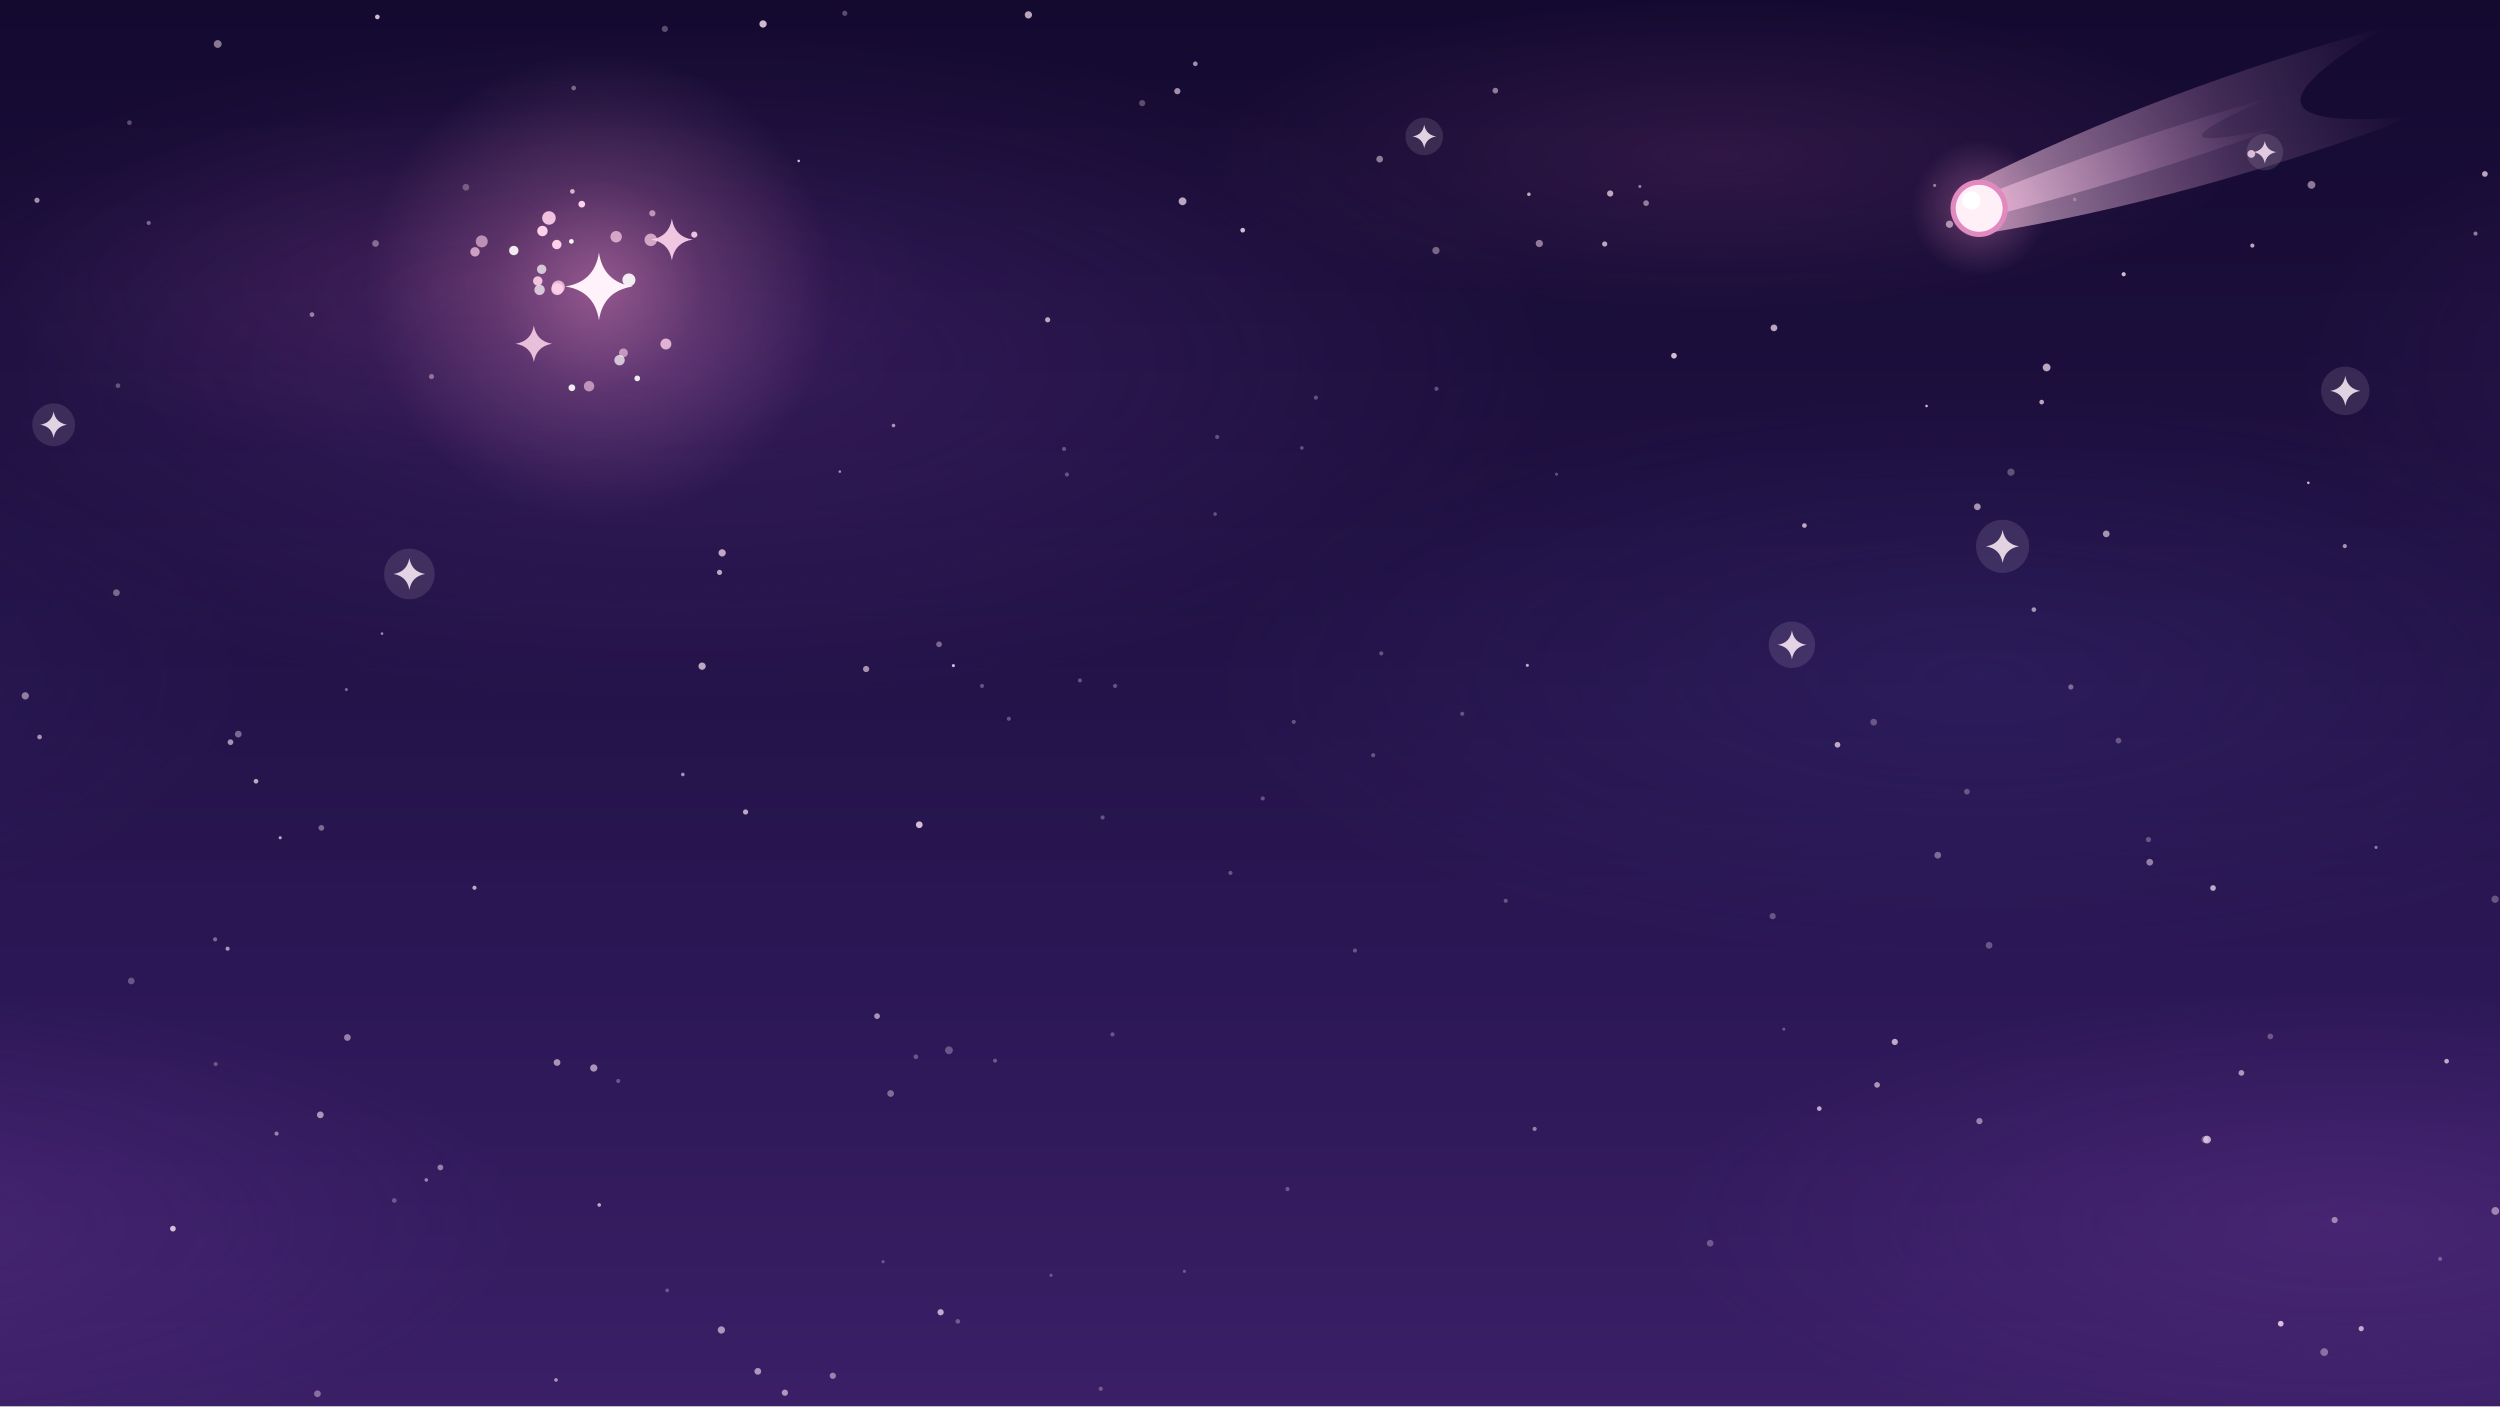
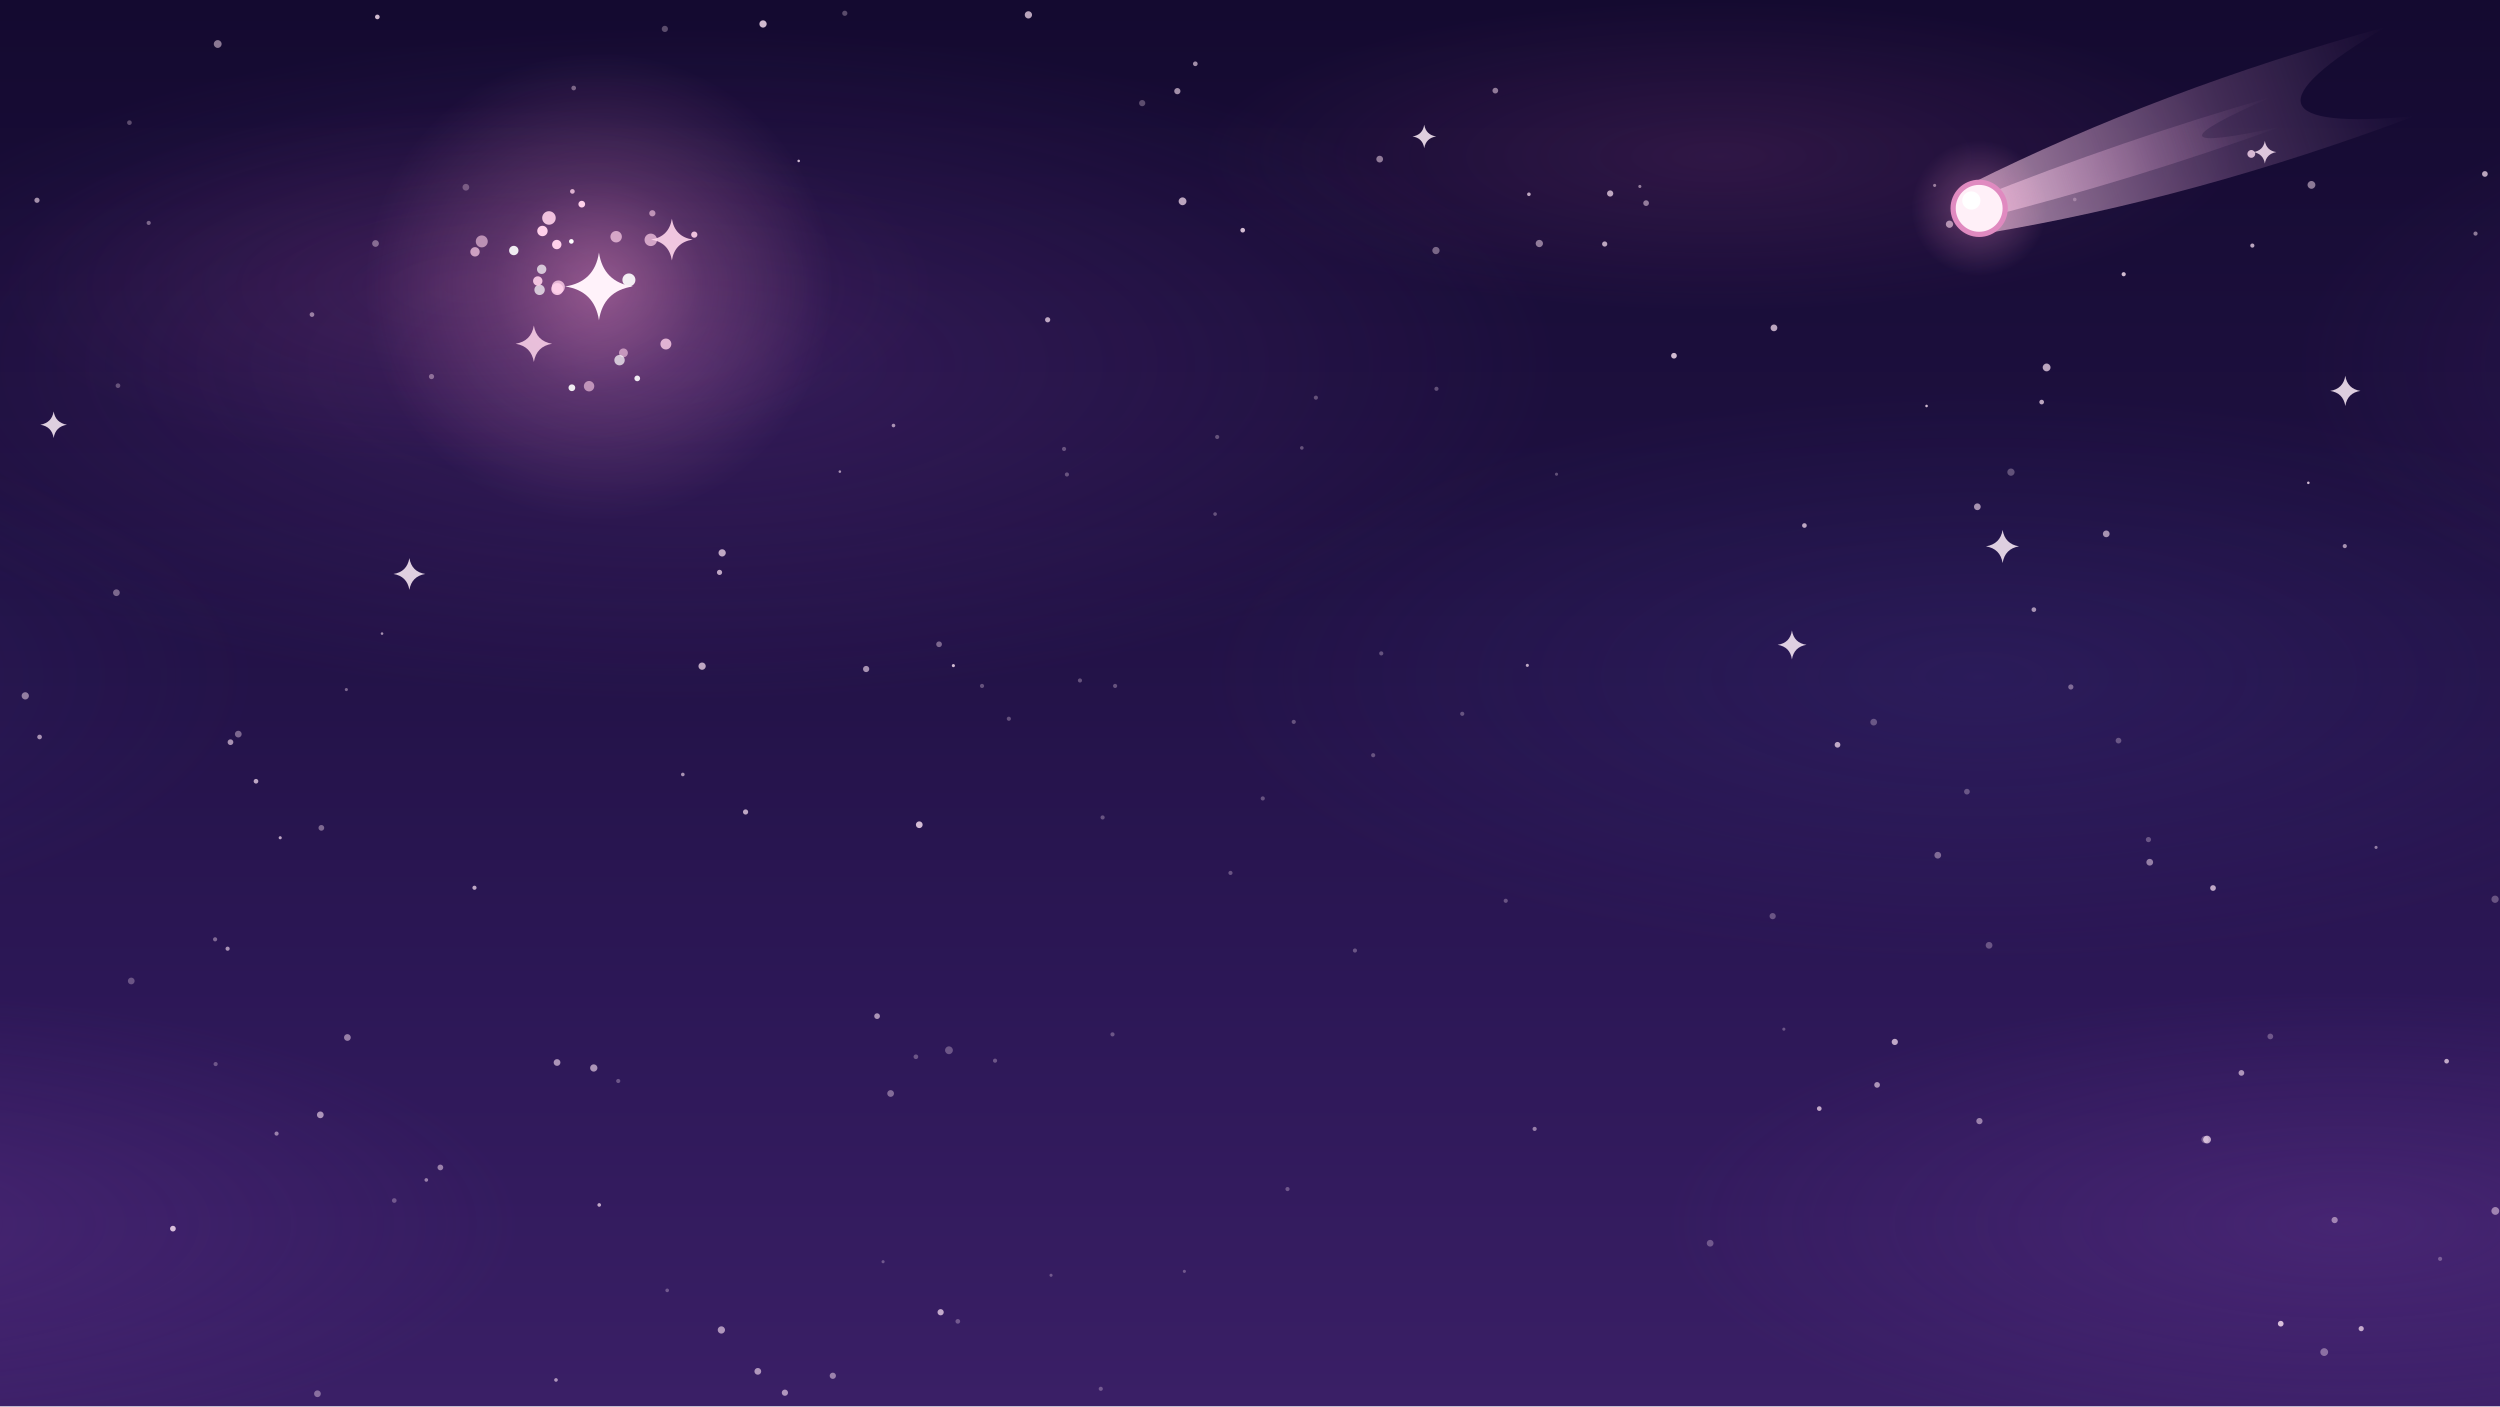
<svg xmlns="http://www.w3.org/2000/svg" width="960" height="540" viewBox="0 0 960 540">
  <defs>
    <linearGradient id="cs" x1="0" y1="0" x2="0" y2="1">
      <stop offset="0" stop-color="#140a30" />
      <stop offset="0.35" stop-color="#1e1040" />
      <stop offset="0.7" stop-color="#2c1756" />
      <stop offset="1" stop-color="#3a1f66" />
    </linearGradient>
    <radialGradient id="cn1">
      <stop offset="0" stop-color="#7a3fa8" stop-opacity="0.26" />
      <stop offset="0.55" stop-color="#7a3fa8" stop-opacity="0.117" />
      <stop offset="1" stop-color="#7a3fa8" stop-opacity="0" />
    </radialGradient>
    <radialGradient id="cn2">
      <stop offset="0" stop-color="#b04f9a" stop-opacity="0.16" />
      <stop offset="0.55" stop-color="#b04f9a" stop-opacity="0.072" />
      <stop offset="1" stop-color="#b04f9a" stop-opacity="0" />
    </radialGradient>
    <radialGradient id="cn3">
      <stop offset="0" stop-color="#4a3fa0" stop-opacity="0.2" />
      <stop offset="0.55" stop-color="#4a3fa0" stop-opacity="0.09" />
      <stop offset="1" stop-color="#4a3fa0" stop-opacity="0" />
    </radialGradient>
    <radialGradient id="ccl">
      <stop offset="0" stop-color="#ff9fd0" stop-opacity="0.45" />
      <stop offset="0.45" stop-color="#ff9fd0" stop-opacity="0.18" />
      <stop offset="1" stop-color="#ff9fd0" stop-opacity="0" />
    </radialGradient>
    <linearGradient id="ctail" x1="0" y1="0" x2="1" y2="0">
      <stop offset="0" stop-color="#ffd6ec" stop-opacity="0.6" />
      <stop offset="0.6" stop-color="#e8a8d8" stop-opacity="0.2" />
      <stop offset="1" stop-color="#e8a8d8" stop-opacity="0" />
    </linearGradient>
  </defs>
  <rect x="0" y="0" width="960" height="540" fill="url(#cs)" />
  <ellipse cx="260" cy="140" rx="340" ry="130" fill="url(#cn1)" />
  <ellipse cx="1220" cy="140" rx="340" ry="130" fill="url(#cn1)" />
  <ellipse cx="180" cy="110" rx="180" ry="70" fill="url(#cn2)" />
  <ellipse cx="-200" cy="260" rx="300" ry="110" fill="url(#cn3)" />
  <ellipse cx="760" cy="260" rx="300" ry="110" fill="url(#cn3)" />
  <ellipse cx="-60" cy="470" rx="260" ry="90" fill="url(#cn1)" />
  <ellipse cx="900" cy="470" rx="260" ry="90" fill="url(#cn1)" />
  <ellipse cx="660" cy="60" rx="200" ry="60" fill="url(#cn2)" />
  <circle cx="339.1" cy="484.5" r="0.6" fill="#ffe6f6" opacity="0.3" />
  <circle cx="472.5" cy="335.2" r="0.8" fill="#ffe6f6" opacity="0.3" />
  <circle cx="784" cy="154.4" r="0.9" fill="#ffe6f6" opacity="0.7" />
  <circle cx="705.6" cy="286" r="1.1" fill="#ffe6f6" opacity="0.7" />
  <circle cx="360.6" cy="247.4" r="1.1" fill="#ffe6f6" opacity="0.4" />
  <circle cx="269.6" cy="255.8" r="1.4" fill="#ffe6f6" opacity="0.7" />
  <circle cx="106.2" cy="435.3" r="0.8" fill="#ffe6f6" opacity="0.5" />
  <circle cx="618.3" cy="74.3" r="1.2" fill="#ffe6f6" opacity="0.7" />
  <circle cx="319.8" cy="528.3" r="1.2" fill="#ffe6f6" opacity="0.5" />
  <circle cx="382.1" cy="407.3" r="0.8" fill="#ffe6f6" opacity="0.3" />
  <circle cx="616.2" cy="93.7" r="1" fill="#ffe6f6" opacity="0.7" />
  <circle cx="755.3" cy="304" r="1.1" fill="#ffe6f6" opacity="0.3" />
  <circle cx="414.7" cy="261.3" r="0.8" fill="#ffe6f6" opacity="0.3" />
  <circle cx="277.3" cy="212.3" r="1.4" fill="#ffe6f6" opacity="0.7" />
  <circle cx="760.1" cy="430.5" r="1.2" fill="#ffe6f6" opacity="0.5" />
  <circle cx="144.9" cy="6.5" r="0.9" fill="#ffe6f6" opacity="0.8" />
  <circle cx="438.6" cy="39.6" r="1.2" fill="#ffe6f6" opacity="0.3" />
  <circle cx="98.3" cy="300" r="0.9" fill="#ffe6f6" opacity="0.7" />
  <circle cx="83.6" cy="16.9" r="1.5" fill="#ffe6f6" opacity="0.5" />
  <circle cx="276.3" cy="219.8" r="1" fill="#ffe6f6" opacity="0.7" />
  <circle cx="66.4" cy="471.8" r="1.1" fill="#ffe6f6" opacity="0.8" />
  <circle cx="685" cy="395.2" r="0.6" fill="#ffe6f6" opacity="0.3" />
  <circle cx="306.7" cy="61.8" r="0.5" fill="#ffe6f6" opacity="0.8" />
  <circle cx="14.2" cy="76.9" r="1" fill="#ffe6f6" opacity="0.6" />
  <circle cx="322.5" cy="181.1" r="0.5" fill="#ffe6f6" opacity="0.6" />
  <circle cx="133" cy="264.8" r="0.6" fill="#ffe6f6" opacity="0.4" />
  <circle cx="748.6" cy="86.1" r="1.4" fill="#ffe6f6" opacity="0.6" />
  <circle cx="353" cy="316.7" r="1.3" fill="#ffe6f6" opacity="0.8" />
  <circle cx="939.5" cy="407.5" r="0.9" fill="#ffe6f6" opacity="0.7" />
  <circle cx="454.8" cy="488.2" r="0.6" fill="#ffe6f6" opacity="0.3" />
  <circle cx="9.7" cy="267.2" r="1.4" fill="#ffe6f6" opacity="0.5" />
  <circle cx="900.4" cy="209.7" r="0.8" fill="#ffe6f6" opacity="0.6" />
  <circle cx="763.8" cy="363" r="1.3" fill="#ffe6f6" opacity="0.3" />
  <circle cx="15.2" cy="283" r="0.9" fill="#ffe6f6" opacity="0.6" />
  <circle cx="213.9" cy="408" r="1.3" fill="#ffe6f6" opacity="0.6" />
  <circle cx="642.8" cy="136.6" r="1.1" fill="#ffe6f6" opacity="0.8" />
  <circle cx="477.2" cy="88.4" r="0.9" fill="#ffe6f6" opacity="0.8" />
  <circle cx="656.7" cy="477.4" r="1.3" fill="#ffe6f6" opacity="0.3" />
  <circle cx="896.5" cy="468.5" r="1.2" fill="#ffe6f6" opacity="0.5" />
  <circle cx="452.1" cy="35" r="1.2" fill="#ffe6f6" opacity="0.6" />
  <circle cx="597.7" cy="182.1" r="0.6" fill="#ffe6f6" opacity="0.3" />
  <circle cx="561.5" cy="274.1" r="0.8" fill="#ffe6f6" opacity="0.3" />
  <circle cx="847.5" cy="437.6" r="1.5" fill="#ffe6f6" opacity="0.7" />
  <circle cx="351.7" cy="405.8" r="0.9" fill="#ffe6f6" opacity="0.3" />
  <circle cx="875.8" cy="508.3" r="1.1" fill="#ffe6f6" opacity="0.8" />
  <circle cx="781" cy="234.1" r="0.9" fill="#ffe6f6" opacity="0.6" />
  <circle cx="578.2" cy="345.9" r="0.8" fill="#ffe6f6" opacity="0.3" />
  <circle cx="428.2" cy="263.4" r="0.8" fill="#ffe6f6" opacity="0.3" />
  <circle cx="467.4" cy="167.8" r="0.8" fill="#ffe6f6" opacity="0.3" />
  <circle cx="825.5" cy="331.1" r="1.3" fill="#ffe6f6" opacity="0.5" />
  <circle cx="860.7" cy="412" r="1.1" fill="#ffe6f6" opacity="0.6" />
  <circle cx="551.4" cy="96.2" r="1.4" fill="#ffe6f6" opacity="0.4" />
  <circle cx="324.4" cy="5.1" r="1" fill="#ffe6f6" opacity="0.3" />
  <circle cx="887.6" cy="71" r="1.5" fill="#ffe6f6" opacity="0.5" />
  <circle cx="342" cy="419.9" r="1.3" fill="#ffe6f6" opacity="0.4" />
  <circle cx="366.1" cy="255.6" r="0.6" fill="#ffe6f6" opacity="0.8" />
  <circle cx="119.8" cy="120.8" r="0.9" fill="#ffe6f6" opacity="0.5" />
  <circle cx="133.4" cy="398.4" r="1.3" fill="#ffe6f6" opacity="0.5" />
  <circle cx="499.9" cy="172" r="0.7" fill="#ffe6f6" opacity="0.3" />
  <circle cx="759.3" cy="194.6" r="1.3" fill="#ffe6f6" opacity="0.6" />
  <circle cx="301.4" cy="534.8" r="1.2" fill="#ffe6f6" opacity="0.6" />
  <circle cx="886.4" cy="185.4" r="0.5" fill="#ffe6f6" opacity="0.8" />
  <circle cx="796.7" cy="76.6" r="0.7" fill="#ffe6f6" opacity="0.3" />
  <circle cx="403.6" cy="489.7" r="0.6" fill="#ffe6f6" opacity="0.3" />
  <circle cx="680.7" cy="351.8" r="1.2" fill="#ffe6f6" opacity="0.3" />
  <circle cx="551.6" cy="149.3" r="0.8" fill="#ffe6f6" opacity="0.3" />
  <circle cx="409.7" cy="182.2" r="0.8" fill="#ffe6f6" opacity="0.3" />
  <circle cx="165.7" cy="144.6" r="1" fill="#ffe6f6" opacity="0.4" />
  <circle cx="586.5" cy="255.5" r="0.6" fill="#ffe6f6" opacity="0.7" />
  <circle cx="45.3" cy="148.1" r="0.9" fill="#ffe6f6" opacity="0.3" />
  <circle cx="727.6" cy="400.1" r="1.2" fill="#ffe6f6" opacity="0.7" />
  <circle cx="82.8" cy="408.6" r="0.8" fill="#ffe6f6" opacity="0.3" />
  <circle cx="377.1" cy="263.4" r="0.8" fill="#ffe6f6" opacity="0.3" />
  <circle cx="906.7" cy="510.2" r="1" fill="#ffe6f6" opacity="0.7" />
  <circle cx="367.8" cy="507.4" r="0.9" fill="#ffe6f6" opacity="0.3" />
  <circle cx="286.3" cy="311.8" r="1" fill="#ffe6f6" opacity="0.7" />
  <circle cx="361.2" cy="503.9" r="1.2" fill="#ffe6f6" opacity="0.7" />
  <circle cx="520.3" cy="365" r="0.8" fill="#ffe6f6" opacity="0.3" />
  <circle cx="484.9" cy="306.6" r="0.8" fill="#ffe6f6" opacity="0.3" />
  <circle cx="123.4" cy="317.9" r="1.1" fill="#ffe6f6" opacity="0.4" />
  <circle cx="698.6" cy="425.7" r="0.9" fill="#ffe6f6" opacity="0.7" />
  <circle cx="427.2" cy="397.2" r="0.8" fill="#ffe6f6" opacity="0.3" />
  <circle cx="744.1" cy="328.4" r="1.3" fill="#ffe6f6" opacity="0.4" />
  <circle cx="950.6" cy="89.7" r="0.8" fill="#ffe6f6" opacity="0.5" />
  <circle cx="629.7" cy="71.6" r="0.6" fill="#ffe6f6" opacity="0.5" />
  <circle cx="720.8" cy="416.6" r="1.1" fill="#ffe6f6" opacity="0.6" />
  <circle cx="91.5" cy="281.9" r="1.3" fill="#ffe6f6" opacity="0.4" />
  <circle cx="151.4" cy="461" r="0.9" fill="#ffe6f6" opacity="0.3" />
  <circle cx="739.8" cy="155.9" r="0.5" fill="#ffe6f6" opacity="0.8" />
  <circle cx="459" cy="24.5" r="0.9" fill="#ffe6f6" opacity="0.6" />
  <circle cx="466.6" cy="197.4" r="0.7" fill="#ffe6f6" opacity="0.3" />
  <circle cx="44.7" cy="227.6" r="1.3" fill="#ffe6f6" opacity="0.4" />
  <circle cx="825" cy="322.4" r="1" fill="#ffe6f6" opacity="0.3" />
  <circle cx="681.2" cy="125.9" r="1.3" fill="#ffe6f6" opacity="0.7" />
  <circle cx="846.7" cy="437.6" r="1.4" fill="#ffe6f6" opacity="0.3" />
  <circle cx="505.3" cy="152.7" r="0.8" fill="#ffe6f6" opacity="0.3" />
  <circle cx="332.6" cy="256.9" r="1.2" fill="#ffe6f6" opacity="0.6" />
  <circle cx="719.5" cy="277.3" r="1.3" fill="#ffe6f6" opacity="0.3" />
  <circle cx="57.1" cy="85.6" r="0.8" fill="#ffe6f6" opacity="0.4" />
  <circle cx="87.4" cy="364.3" r="0.8" fill="#ffe6f6" opacity="0.6" />
  <circle cx="277" cy="510.7" r="1.4" fill="#ffe6f6" opacity="0.6" />
  <circle cx="230.1" cy="462.7" r="0.7" fill="#ffe6f6" opacity="0.7" />
  <circle cx="954.2" cy="66.8" r="1.1" fill="#ffe6f6" opacity="0.7" />
  <circle cx="958.2" cy="465" r="1.5" fill="#ffe6f6" opacity="0.5" />
  <circle cx="912.4" cy="325.4" r="0.6" fill="#ffe6f6" opacity="0.5" />
  <circle cx="213.5" cy="529.9" r="0.7" fill="#ffe6f6" opacity="0.6" />
  <circle cx="228" cy="410.1" r="1.4" fill="#ffe6f6" opacity="0.6" />
  <circle cx="364.4" cy="403.3" r="1.5" fill="#ffe6f6" opacity="0.3" />
  <circle cx="163.7" cy="453.1" r="0.7" fill="#ffe6f6" opacity="0.5" />
  <circle cx="394.9" cy="5.7" r="1.4" fill="#ffe6f6" opacity="0.7" />
  <circle cx="587.1" cy="74.6" r="0.7" fill="#ffe6f6" opacity="0.7" />
  <circle cx="871.8" cy="398" r="1.1" fill="#ffe6f6" opacity="0.3" />
  <circle cx="107.6" cy="321.7" r="0.6" fill="#ffe6f6" opacity="0.7" />
  <circle cx="632.1" cy="78" r="1.1" fill="#ffe6f6" opacity="0.5" />
  <circle cx="256.2" cy="495.5" r="0.7" fill="#ffe6f6" opacity="0.3" />
  <circle cx="742.9" cy="71.2" r="0.6" fill="#ffe6f6" opacity="0.5" />
  <circle cx="293" cy="9.2" r="1.4" fill="#ffe6f6" opacity="0.8" />
  <circle cx="692.9" cy="201.8" r="0.9" fill="#ffe6f6" opacity="0.7" />
  <circle cx="864.5" cy="59.1" r="1.5" fill="#ffe6f6" opacity="0.8" />
  <circle cx="50.4" cy="376.7" r="1.3" fill="#ffe6f6" opacity="0.3" />
  <circle cx="255.3" cy="11.1" r="1.2" fill="#ffe6f6" opacity="0.3" />
  <circle cx="589.3" cy="433.5" r="0.8" fill="#ffe6f6" opacity="0.5" />
  <circle cx="220.3" cy="33.8" r="0.9" fill="#ffe6f6" opacity="0.4" />
  <circle cx="423.4" cy="313.9" r="0.8" fill="#ffe6f6" opacity="0.3" />
  <circle cx="529.8" cy="61.1" r="1.3" fill="#ffe6f6" opacity="0.5" />
  <circle cx="496.8" cy="277.2" r="0.8" fill="#ffe6f6" opacity="0.3" />
  <circle cx="454.1" cy="77.3" r="1.5" fill="#ffe6f6" opacity="0.7" />
  <circle cx="591.1" cy="93.5" r="1.4" fill="#ffe6f6" opacity="0.5" />
  <circle cx="808.8" cy="205" r="1.3" fill="#ffe6f6" opacity="0.6" />
  <circle cx="178.9" cy="71.9" r="1.3" fill="#ffe6f6" opacity="0.3" />
  <circle cx="530.4" cy="250.9" r="0.8" fill="#ffe6f6" opacity="0.3" />
  <circle cx="121.9" cy="535.2" r="1.3" fill="#ffe6f6" opacity="0.4" />
  <circle cx="262.2" cy="297.4" r="0.7" fill="#ffe6f6" opacity="0.6" />
  <circle cx="291" cy="526.6" r="1.3" fill="#ffe6f6" opacity="0.6" />
  <circle cx="813.5" cy="284.4" r="1.1" fill="#ffe6f6" opacity="0.3" />
  <circle cx="785.9" cy="141.1" r="1.5" fill="#ffe6f6" opacity="0.7" />
  <circle cx="864.9" cy="94.3" r="0.8" fill="#ffe6f6" opacity="0.7" />
  <circle cx="387.4" cy="276" r="0.8" fill="#ffe6f6" opacity="0.3" />
  <circle cx="408.6" cy="172.4" r="0.8" fill="#ffe6f6" opacity="0.3" />
  <circle cx="402.3" cy="122.8" r="1" fill="#ffe6f6" opacity="0.7" />
  <circle cx="182.2" cy="340.9" r="0.8" fill="#ffe6f6" opacity="0.7" />
  <circle cx="815.5" cy="105.3" r="0.8" fill="#ffe6f6" opacity="0.8" />
  <circle cx="144.2" cy="93.5" r="1.3" fill="#ffe6f6" opacity="0.4" />
  <circle cx="422.7" cy="533.3" r="0.8" fill="#ffe6f6" opacity="0.3" />
  <circle cx="795.2" cy="263.8" r="1" fill="#ffe6f6" opacity="0.4" />
  <circle cx="336.8" cy="390.2" r="1.1" fill="#ffe6f6" opacity="0.6" />
  <circle cx="146.7" cy="243.3" r="0.5" fill="#ffe6f6" opacity="0.6" />
  <circle cx="527.3" cy="290" r="0.8" fill="#ffe6f6" opacity="0.3" />
  <circle cx="82.6" cy="360.7" r="0.8" fill="#ffe6f6" opacity="0.4" />
  <circle cx="574.2" cy="34.8" r="1.1" fill="#ffe6f6" opacity="0.5" />
  <circle cx="937" cy="483.4" r="0.8" fill="#ffe6f6" opacity="0.3" />
  <circle cx="169.1" cy="448.3" r="1.1" fill="#ffe6f6" opacity="0.5" />
  <circle cx="892.5" cy="519.2" r="1.5" fill="#ffe6f6" opacity="0.4" />
  <circle cx="237.4" cy="415.1" r="0.8" fill="#ffe6f6" opacity="0.3" />
  <circle cx="49.7" cy="47.1" r="0.9" fill="#ffe6f6" opacity="0.3" />
  <circle cx="343.1" cy="163.4" r="0.7" fill="#ffe6f6" opacity="0.6" />
  <circle cx="772.2" cy="181.3" r="1.4" fill="#ffe6f6" opacity="0.3" />
  <circle cx="958.1" cy="345.3" r="1.4" fill="#ffe6f6" opacity="0.3" />
  <circle cx="123" cy="428.1" r="1.3" fill="#ffe6f6" opacity="0.6" />
  <circle cx="849.8" cy="341" r="1.1" fill="#ffe6f6" opacity="0.7" />
  <circle cx="494.4" cy="456.6" r="0.8" fill="#ffe6f6" opacity="0.3" />
  <circle cx="88.5" cy="285" r="1.1" fill="#ffe6f6" opacity="0.6" />
-   <circle cx="546.9" cy="52.4" r="7.2" fill="#fff0fa" opacity="0.12" />
  <path d="M546.9 47.9Q547.6 51.8 551.5 52.4Q547.6 53 546.9 56.9Q546.3 53 542.4 52.4Q546.3 51.8 546.9 47.9Z" fill="#fff0fa" opacity="0.85" />
-   <circle cx="869.7" cy="58.4" r="7" fill="#fff0fa" opacity="0.12" />
  <path d="M869.7 54.1Q870.3 57.8 874.1 58.4Q870.3 59.1 869.7 62.8Q869.1 59.1 865.3 58.4Q869.1 57.8 869.7 54.1Z" fill="#fff0fa" opacity="0.85" />
-   <circle cx="900.6" cy="150.1" r="9.3" fill="#fff0fa" opacity="0.12" />
  <path d="M900.6 144.3Q901.4 149.3 906.4 150.1Q901.4 150.9 900.6 155.9Q899.8 150.9 894.8 150.1Q899.8 149.3 900.6 144.3Z" fill="#fff0fa" opacity="0.85" />
-   <circle cx="769" cy="209.8" r="10.2" fill="#fff0fa" opacity="0.12" />
  <path d="M769 203.5Q769.9 208.9 775.3 209.8Q769.9 210.7 769 216.2Q768.1 210.7 762.6 209.8Q768.1 208.9 769 203.5Z" fill="#fff0fa" opacity="0.85" />
-   <circle cx="688.1" cy="247.6" r="8.9" fill="#fff0fa" opacity="0.12" />
  <path d="M688.1 242.1Q688.9 246.9 693.7 247.6Q688.9 248.4 688.1 253.2Q687.4 248.4 682.6 247.6Q687.4 246.9 688.1 242.1Z" fill="#fff0fa" opacity="0.85" />
-   <circle cx="20.6" cy="163.1" r="8.2" fill="#fff0fa" opacity="0.12" />
  <path d="M20.6 158Q21.3 162.3 25.7 163.1Q21.3 163.8 20.6 168.2Q19.9 163.8 15.5 163.1Q19.9 162.3 20.6 158Z" fill="#fff0fa" opacity="0.85" />
-   <circle cx="157.2" cy="220.4" r="9.7" fill="#fff0fa" opacity="0.12" />
  <path d="M157.2 214.3Q158.1 219.6 163.3 220.4Q158.1 221.3 157.2 226.5Q156.3 221.3 151.1 220.4Q156.3 219.6 157.2 214.3Z" fill="#fff0fa" opacity="0.85" />
  <circle cx="230" cy="110" r="90" fill="url(#ccl)" />
  <circle cx="244.7" cy="145.3" r="1.1" fill="#ffffff" opacity="0.9" />
  <circle cx="223.4" cy="78.4" r="1.3" fill="#ffd0ea" opacity="1" />
  <circle cx="255.7" cy="132.1" r="2.1" fill="#ffd0ea" opacity="0.8" />
  <circle cx="219.6" cy="148.9" r="1.3" fill="#ffffff" opacity="0.9" />
  <circle cx="213.8" cy="93.9" r="1.8" fill="#ffd0ea" opacity="1" />
  <circle cx="249.9" cy="92.1" r="2.4" fill="#ffd0ea" opacity="0.7" />
  <circle cx="219.4" cy="92.7" r="0.9" fill="#ffffff" opacity="1" />
  <circle cx="239.4" cy="135.5" r="1.7" fill="#ffd0ea" opacity="0.6" />
  <circle cx="250.5" cy="81.9" r="1.2" fill="#ffd0ea" opacity="0.6" />
  <circle cx="207.2" cy="111.3" r="2" fill="#ffffff" opacity="0.7" />
  <circle cx="182.4" cy="96.7" r="1.8" fill="#ffd0ea" opacity="0.7" />
  <circle cx="206.5" cy="107.9" r="1.8" fill="#ffd0ea" opacity="0.9" />
  <circle cx="197.3" cy="96.2" r="1.8" fill="#ffffff" opacity="0.9" />
  <circle cx="214.4" cy="110.2" r="2.5" fill="#ffd0ea" opacity="0.8" />
  <circle cx="208.3" cy="88.7" r="2" fill="#ffd0ea" opacity="1" />
  <circle cx="233.1" cy="108.6" r="2.1" fill="#ffffff" opacity="0.6" />
  <circle cx="210.8" cy="83.7" r="2.6" fill="#ffd0ea" opacity="0.9" />
  <circle cx="266.6" cy="90.1" r="1.2" fill="#ffd0ea" opacity="0.9" />
  <circle cx="241.5" cy="107.5" r="2.5" fill="#ffffff" opacity="0.9" />
  <circle cx="236.6" cy="90.9" r="2.2" fill="#ffd0ea" opacity="0.7" />
  <circle cx="219.8" cy="73.5" r="0.9" fill="#ffd0ea" opacity="0.8" />
  <circle cx="208" cy="103.4" r="1.8" fill="#ffffff" opacity="0.7" />
  <circle cx="214" cy="111" r="2.3" fill="#ffd0ea" opacity="0.9" />
  <circle cx="185" cy="92.7" r="2.3" fill="#ffd0ea" opacity="0.6" />
  <circle cx="237.9" cy="138.3" r="2" fill="#ffffff" opacity="0.7" />
  <circle cx="226.2" cy="148.3" r="2" fill="#ffd0ea" opacity="0.6" />
  <path d="M230 97Q231.7 108.3 243 110Q231.7 111.7 230 123Q228.3 111.7 217 110Q228.3 108.3 230 97Z" fill="#fff2fa" />
  <path d="M258 84Q259.1 90.9 266 92Q259.1 93.1 258 100Q256.9 93.1 250 92Q256.9 90.9 258 84Z" fill="#ffd6ec" opacity="0.9" />
  <path d="M205 125Q206 131 212 132Q206 133 205 139Q204 133 198 132Q204 131 205 125Z" fill="#ffd6ec" opacity="0.85" />
  <g transform="rotate(-18 760 80)">
    <path d="M760 70Q840 58 930 62Q850 80 930 98Q840 102 760 90Z" fill="url(#ctail)" />
    <path d="M760 76Q820 72 880 74Q820 80 880 86Q820 88 760 84Z" fill="url(#ctail)" />
  </g>
  <circle cx="760" cy="80" r="26" fill="url(#ccl)" />
  <circle cx="760" cy="80" r="10" fill="#fff0f8" stroke="#e08ac0" stroke-width="2" stroke-linejoin="round" stroke-linecap="round" />
  <circle cx="757" cy="77" r="3.5" fill="#ffffff" />
</svg>
